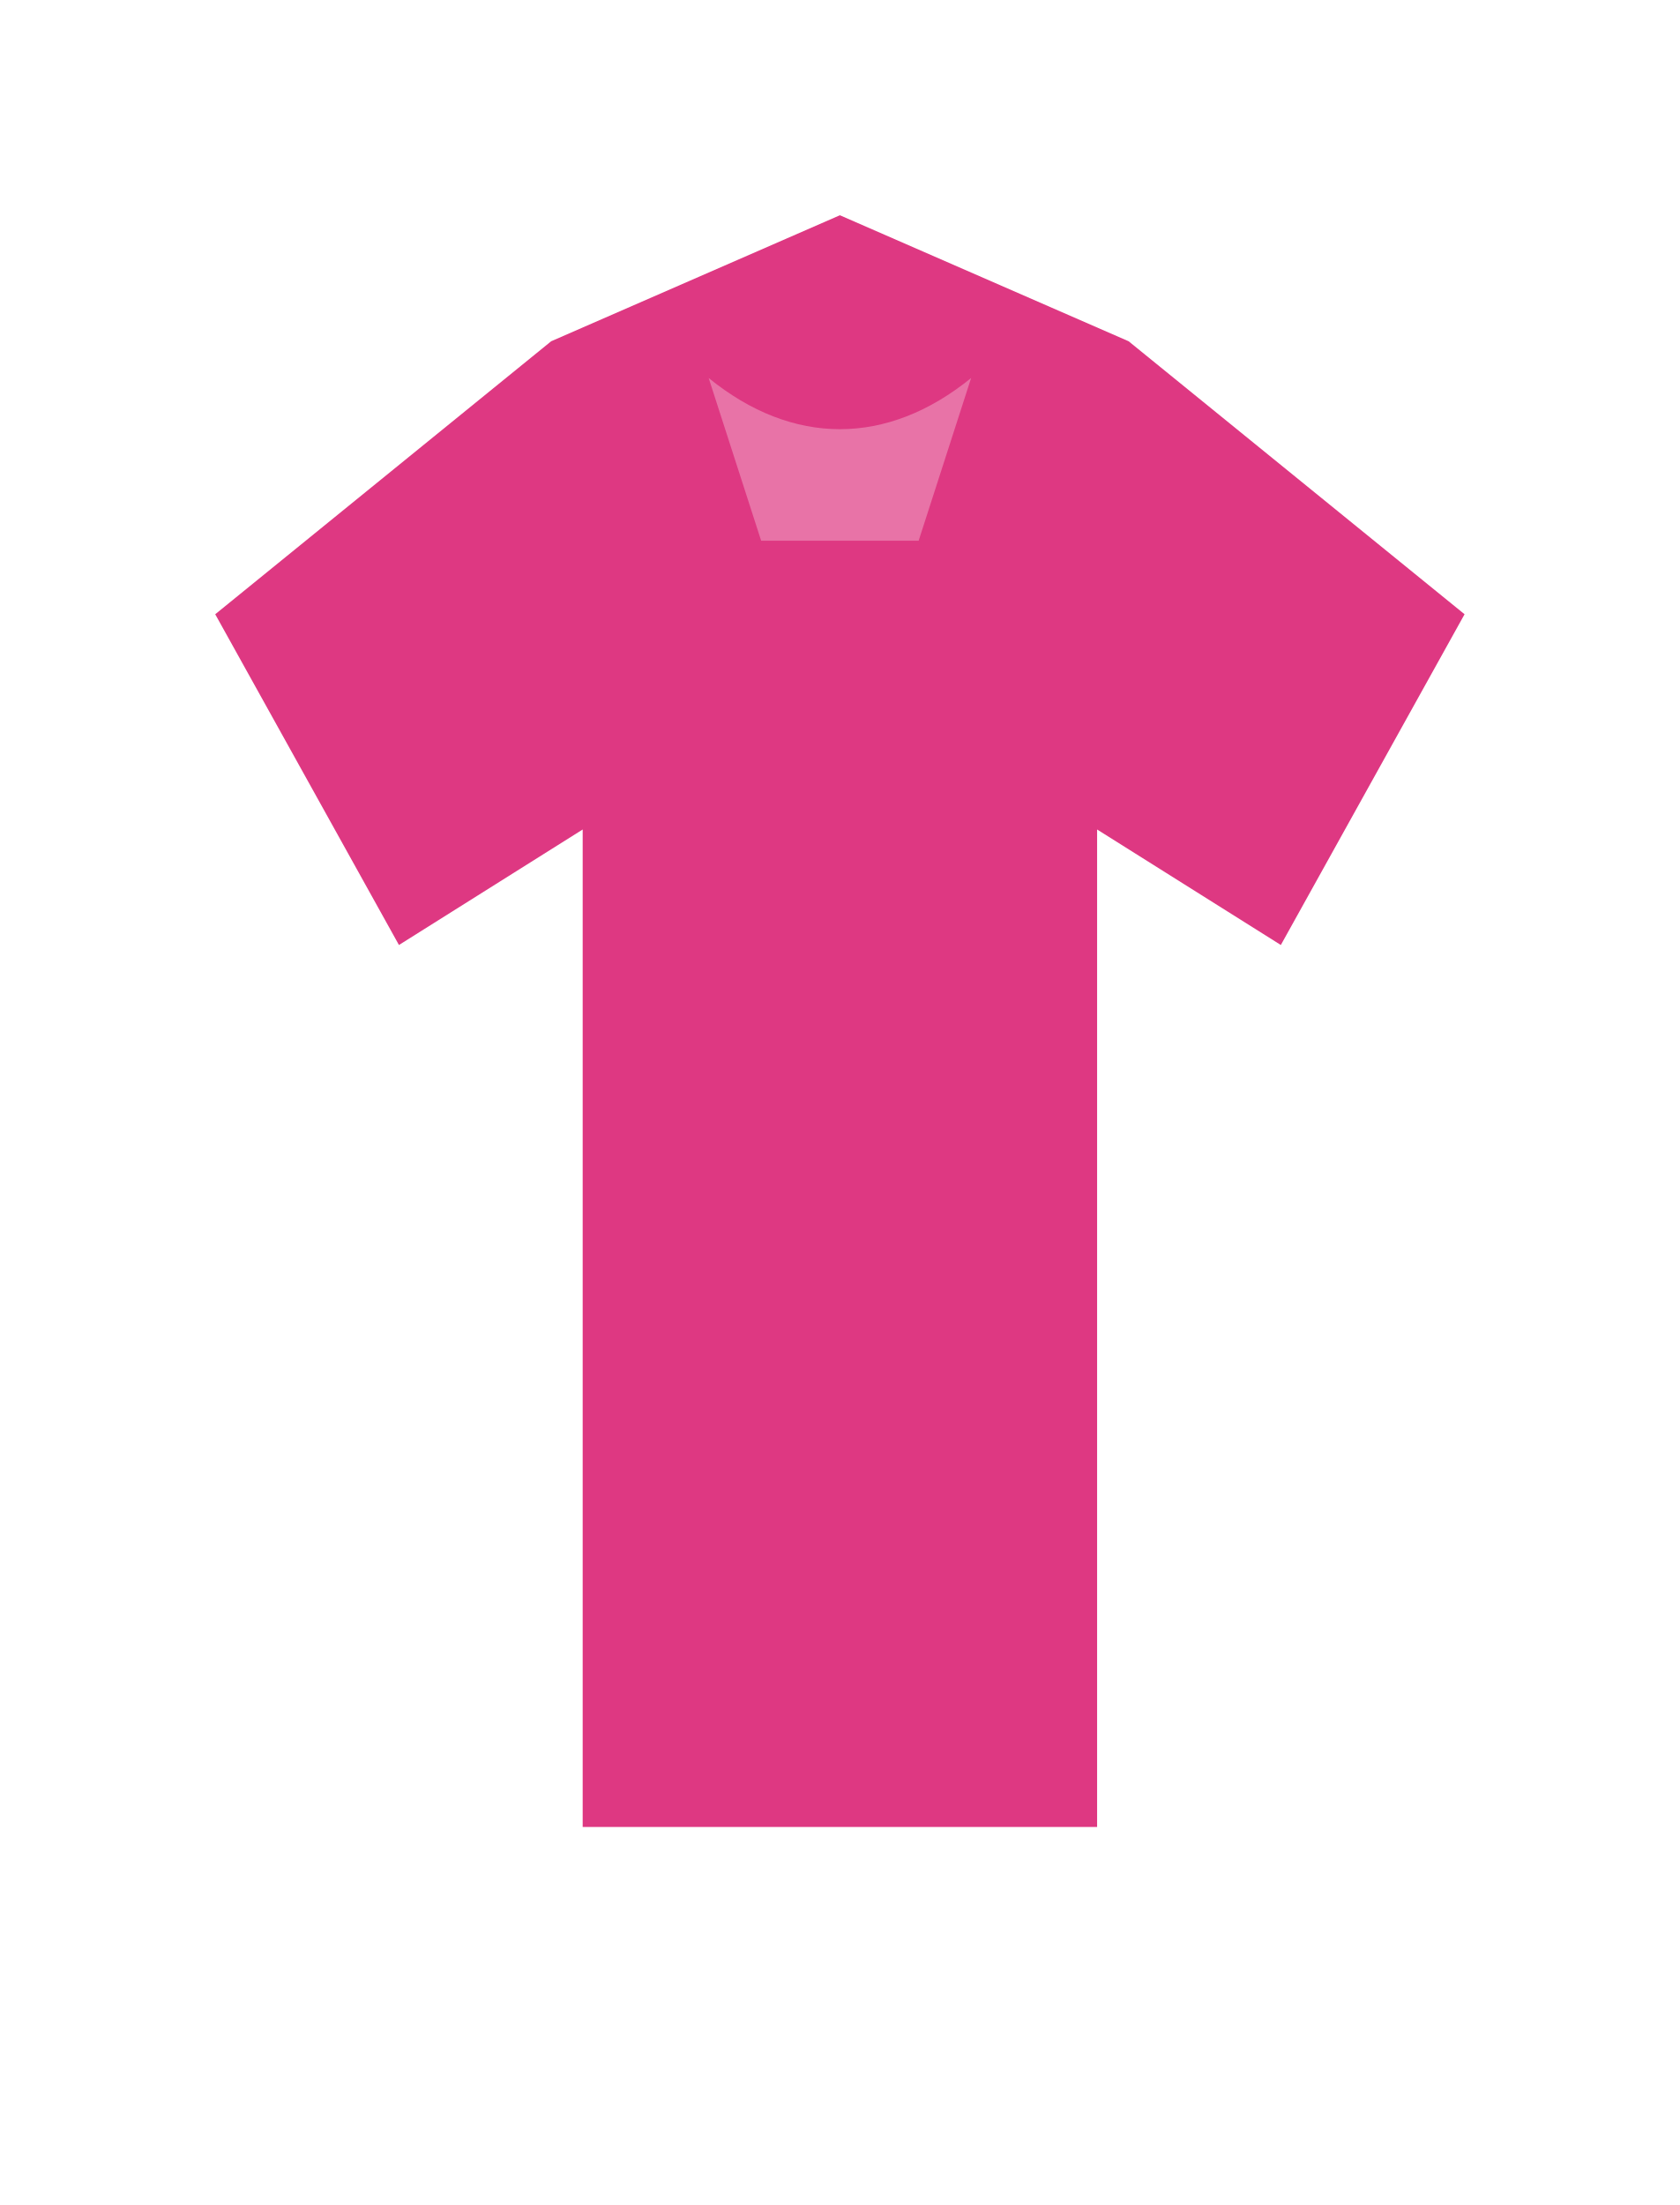
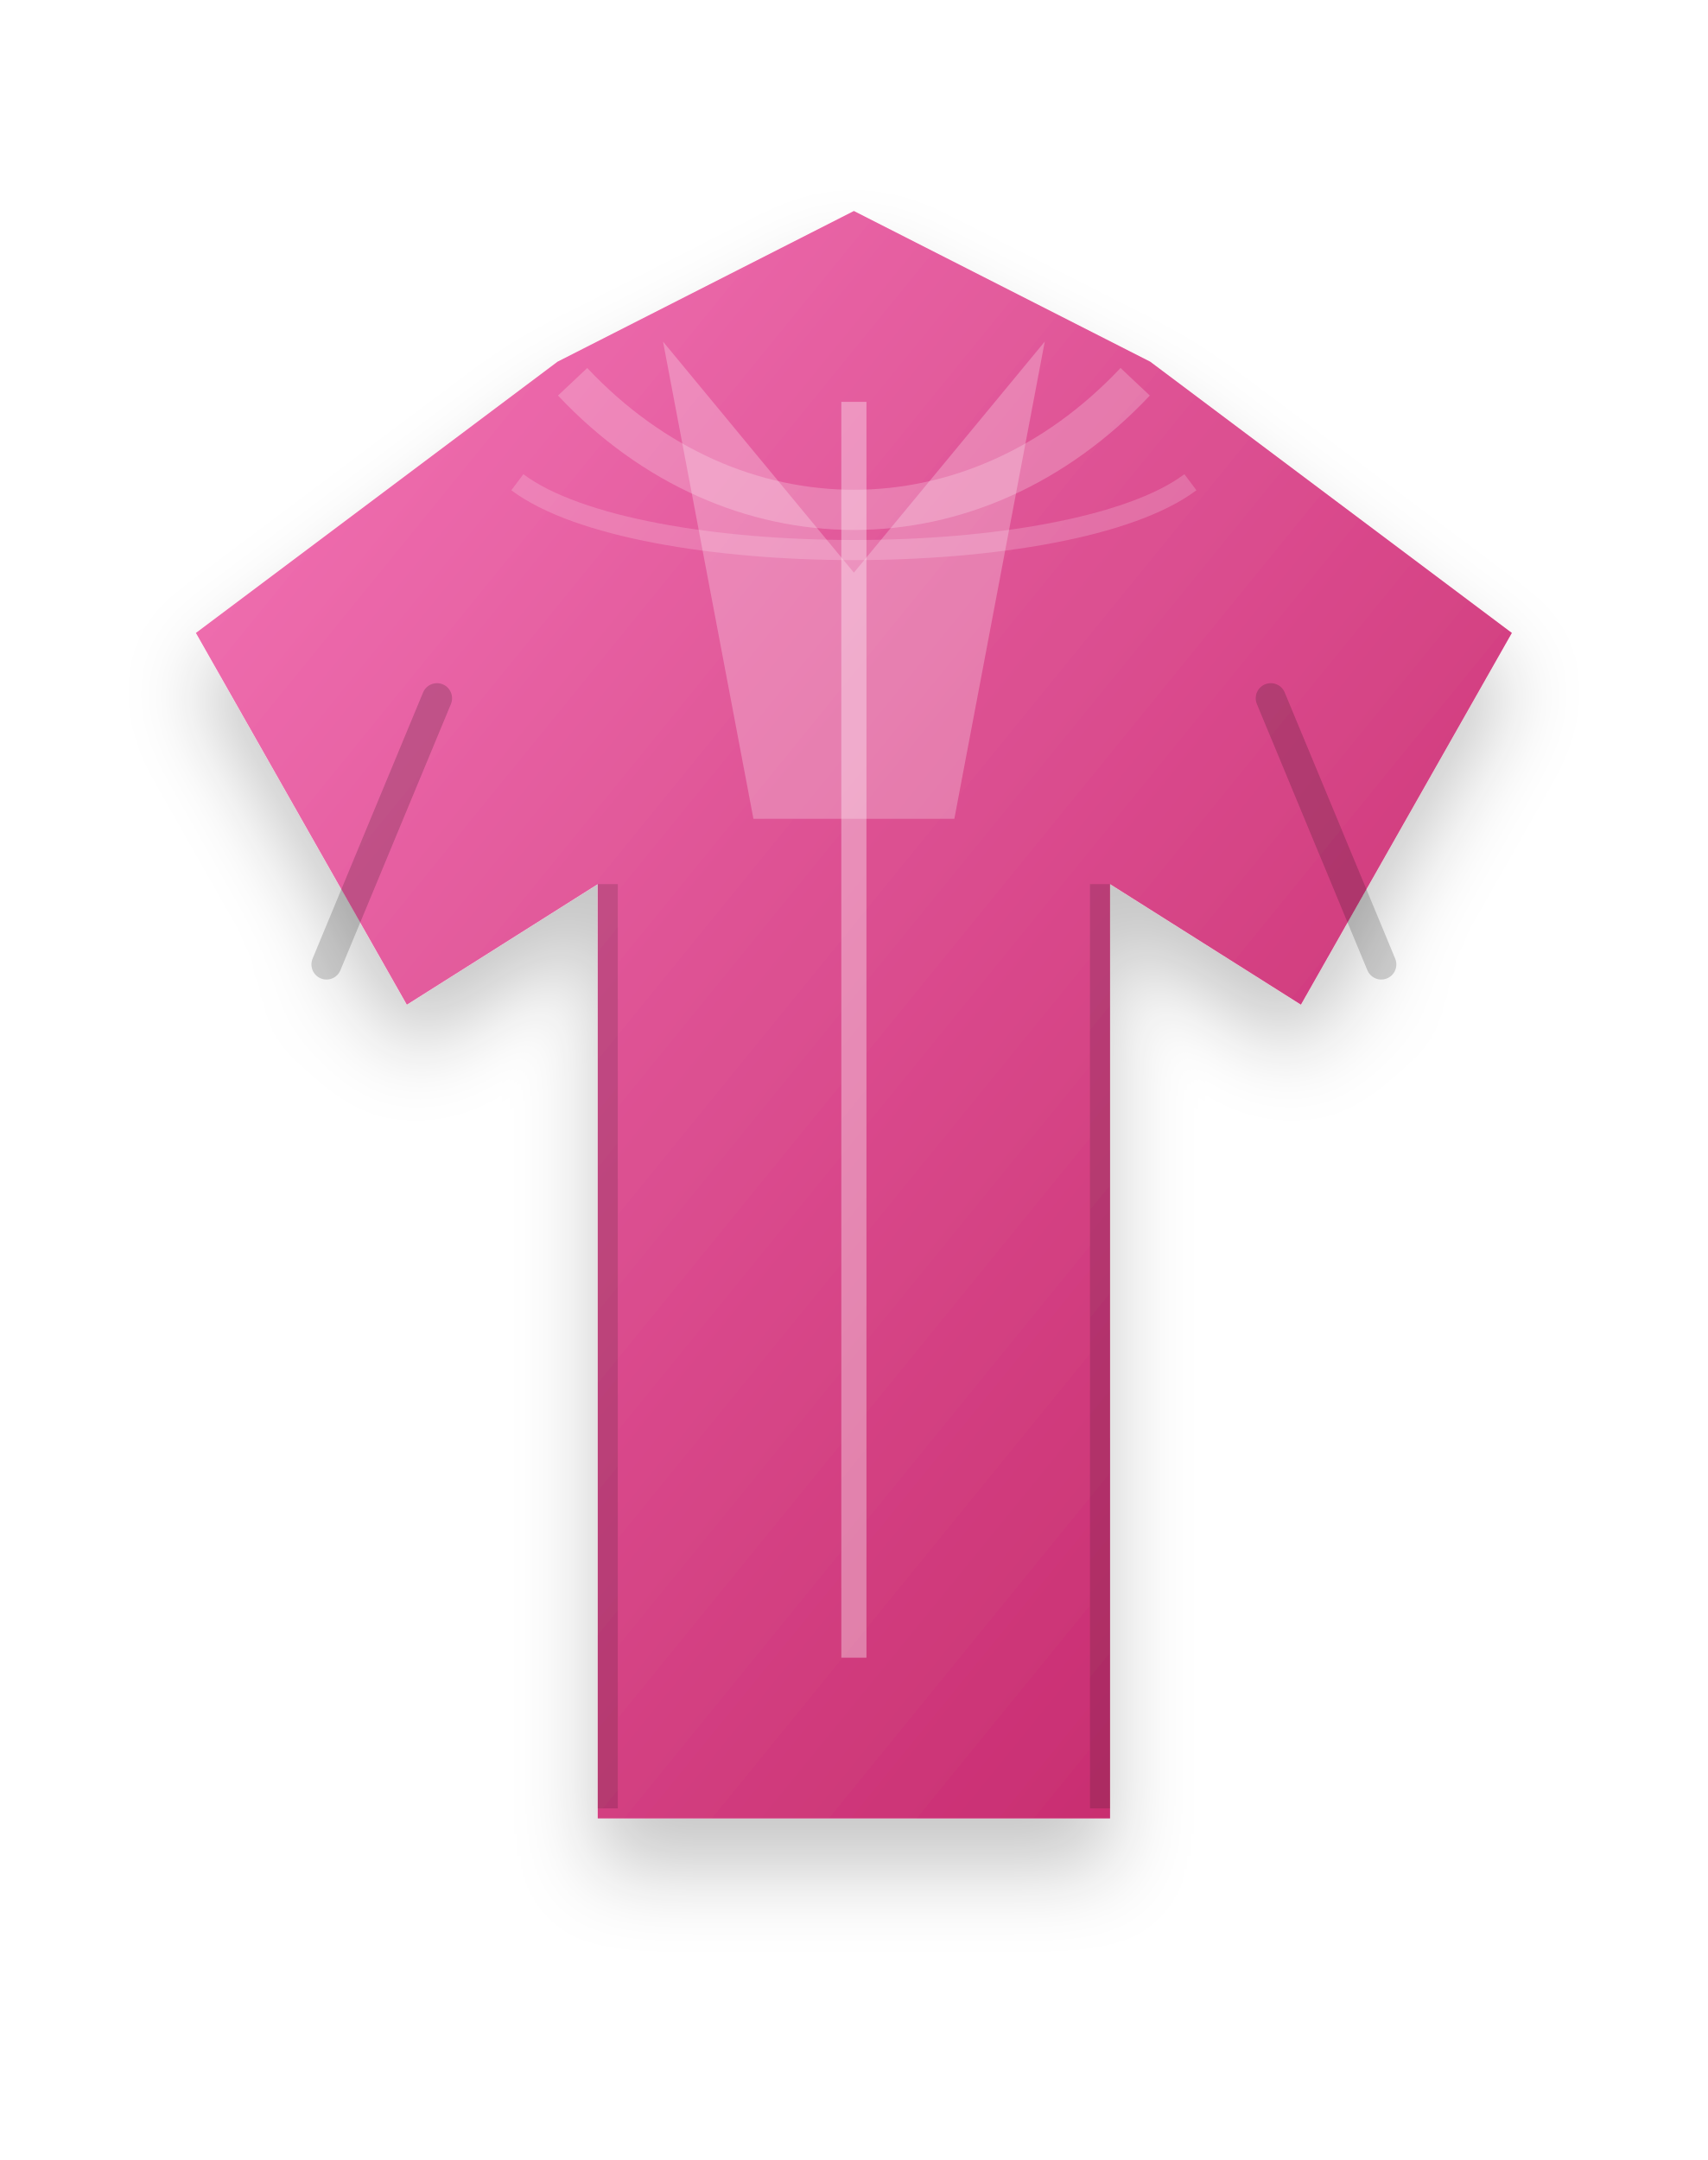
- <svg xmlns="http://www.w3.org/2000/svg" viewBox="0 0 320 420">
-   <g opacity=".92">
-     <path fill="#db2777" d="M105 65l55-24 55 24 64 52-35 63-35-22v190H111V158l-35 22-35-63 64-52z" />
-     <path fill="rgba(255,255,255,.30)" d="M135 72c16 13 34 13 50 0l-10 31h-30z" />
+ <svg xmlns="http://www.w3.org/2000/svg" viewBox="0 0 340 430">
+   <defs>
+     <linearGradient id="fabric" x1="0" y1="0" x2="1" y2="1">
+       <stop offset="0" stop-color="#f472b6" />
+       <stop offset="1" stop-color="#be185d" />
+     </linearGradient>
+     <linearGradient id="shade" x1="0" y1="0" x2="0" y2="1">
+       <stop offset="0" stop-color="rgba(255,255,255,.28)" />
+       <stop offset="1" stop-color="rgba(0,0,0,.22)" />
+     </linearGradient>
+     <filter id="shadow">
+       <feDropShadow dx="0" dy="10" stdDeviation="8" flood-color="#000" flood-opacity=".23" />
+     </filter>
+   </defs>
+   <g filter="url(#shadow)" opacity=".96">
+     <path d="M111 72l59-30 59 30 72 54-42 74-38-24v186H119V176l-38 24-42-74 72-54z" fill="url(#fabric)" />
+     <path d="M114 76c32 34 80 34 112 0" fill="none" stroke="rgba(255,255,255,.22)" stroke-width="8" />
+     <path d="M132 68l38 46 38-46-18 95h-40z" fill="rgba(255,255,255,.25)" />
+     <path d="M170 80v250" stroke="rgba(255,255,255,.35)" stroke-width="5" />
+     <path d="M121 176v184M219 176v184" stroke="rgba(0,0,0,.15)" stroke-width="4" />
+     <path d="M87 139l-22 53M253 139l22 53" stroke="rgba(0,0,0,.18)" stroke-width="6" stroke-linecap="round" />
+     <path d="M103 96c24 18 110 18 134 0" fill="none" stroke="rgba(255,255,255,.18)" stroke-width="4" />
  </g>
</svg>
